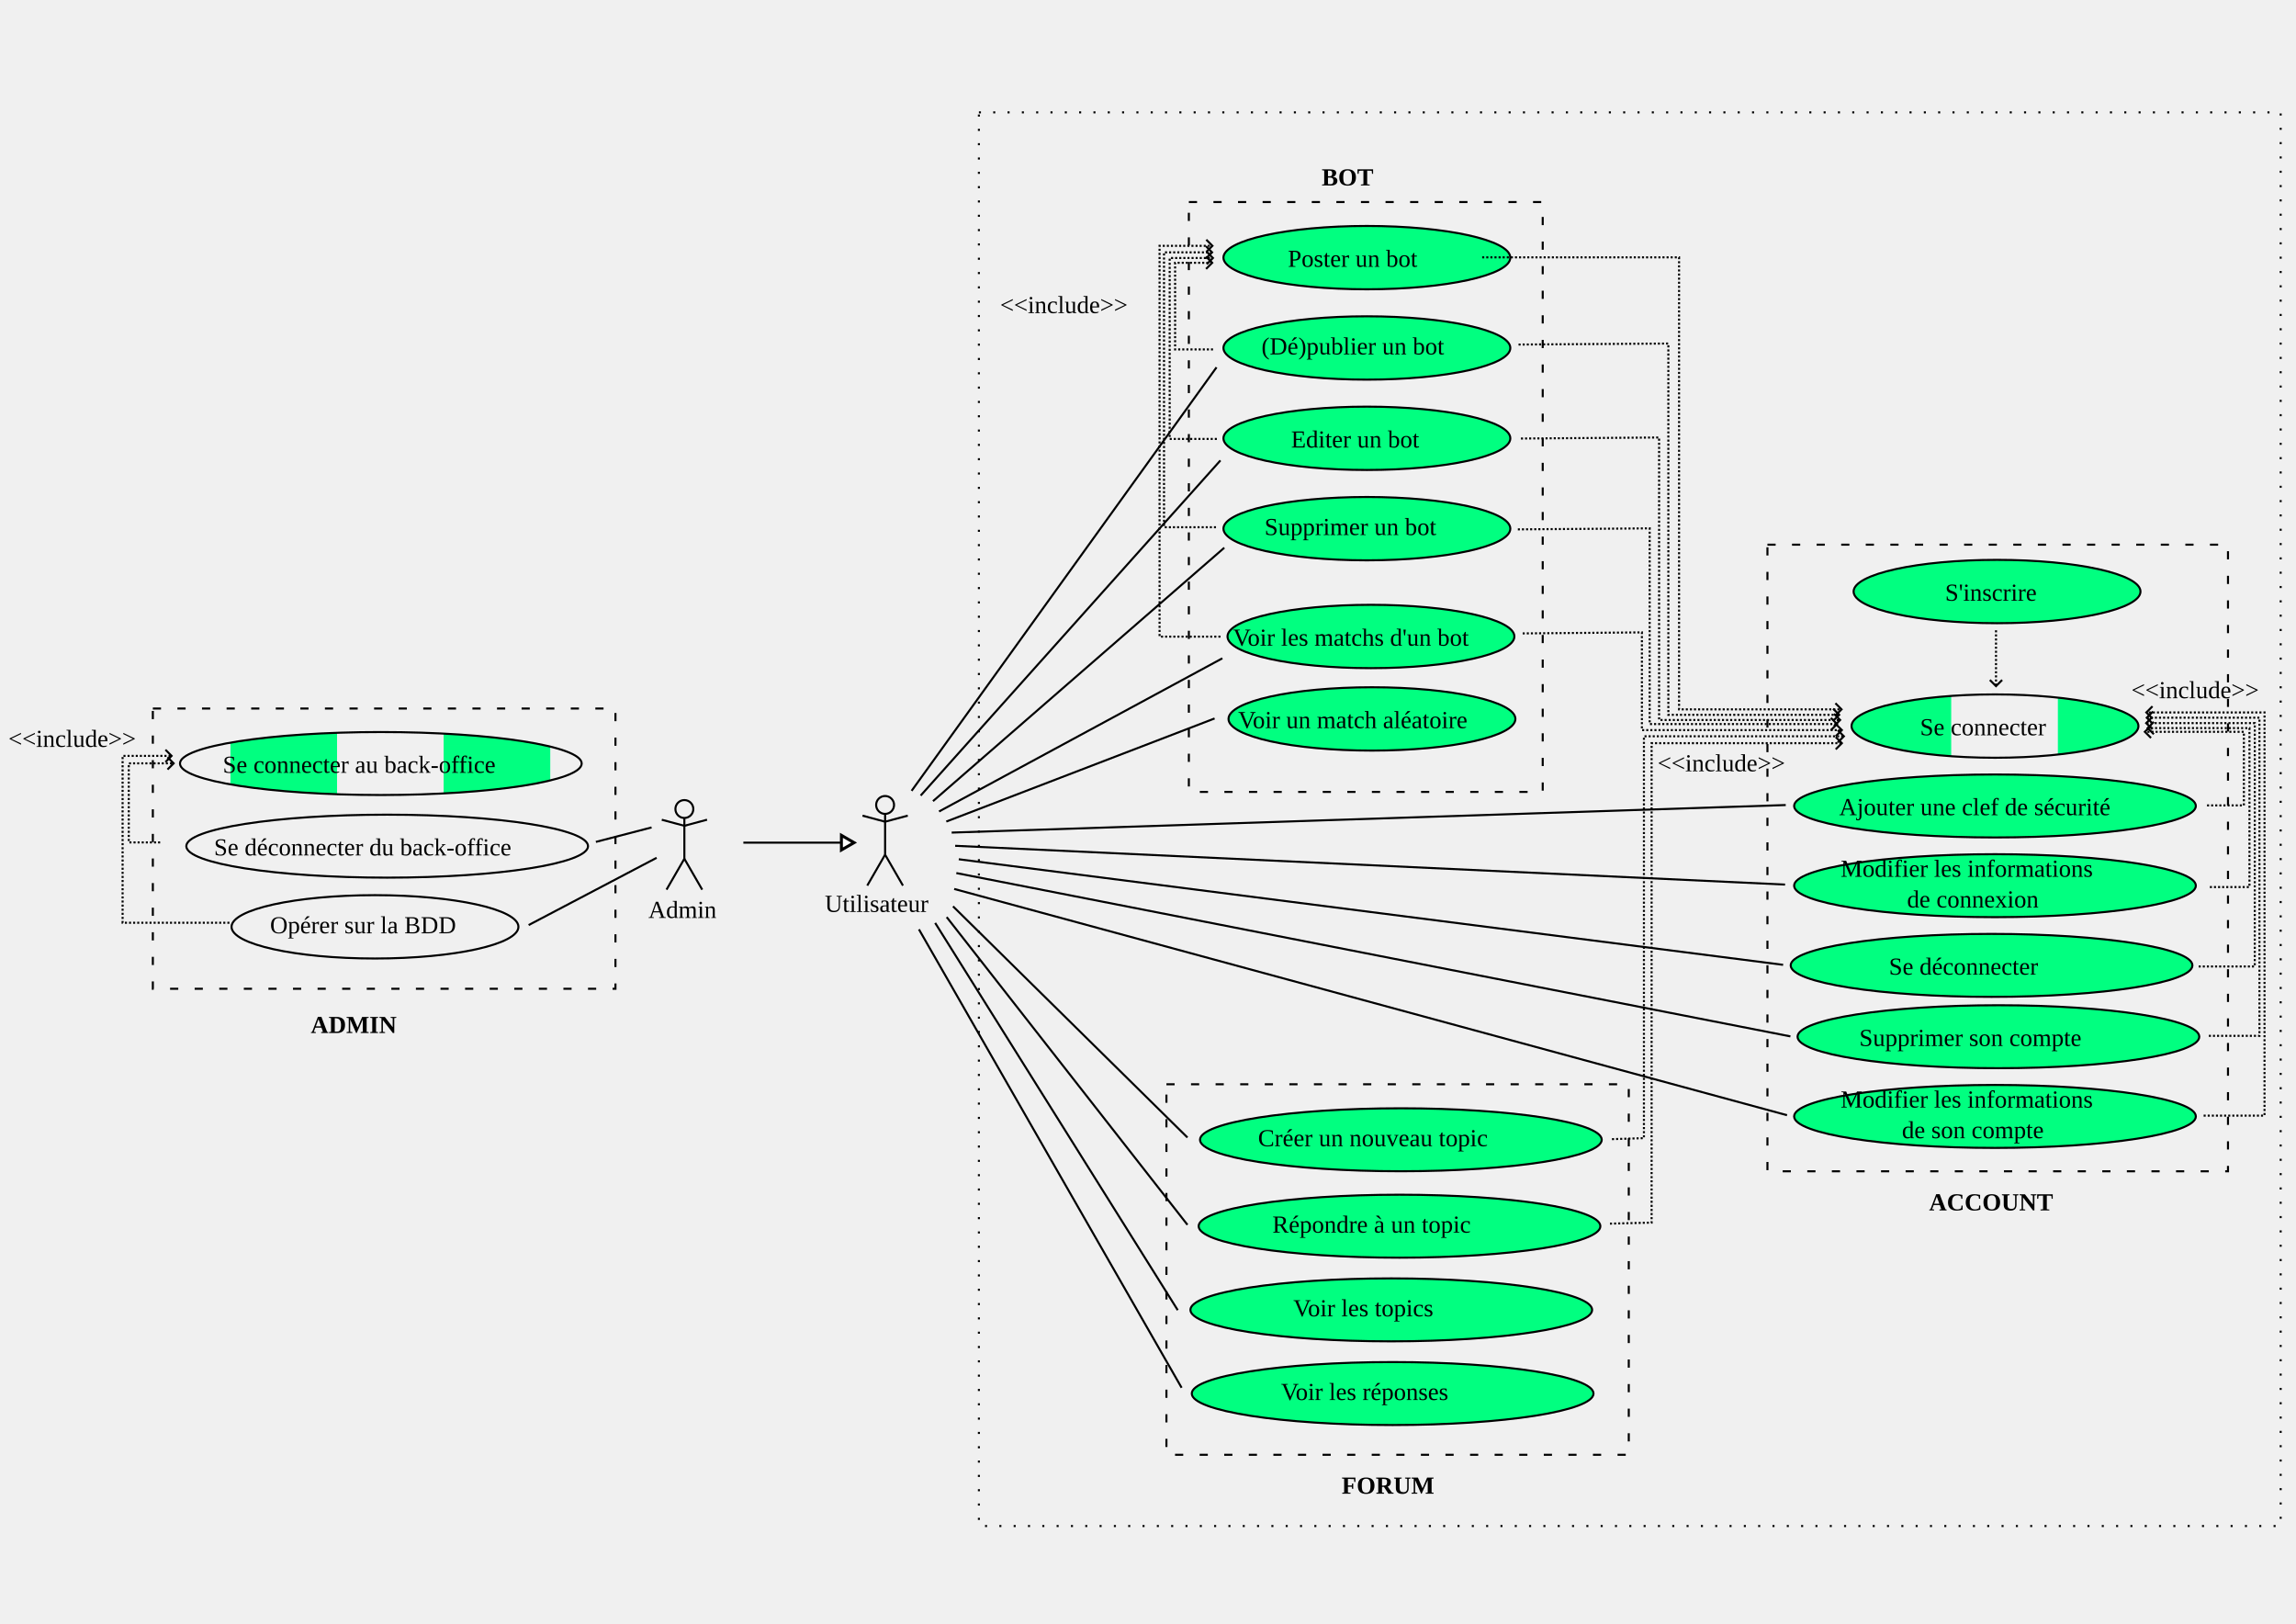
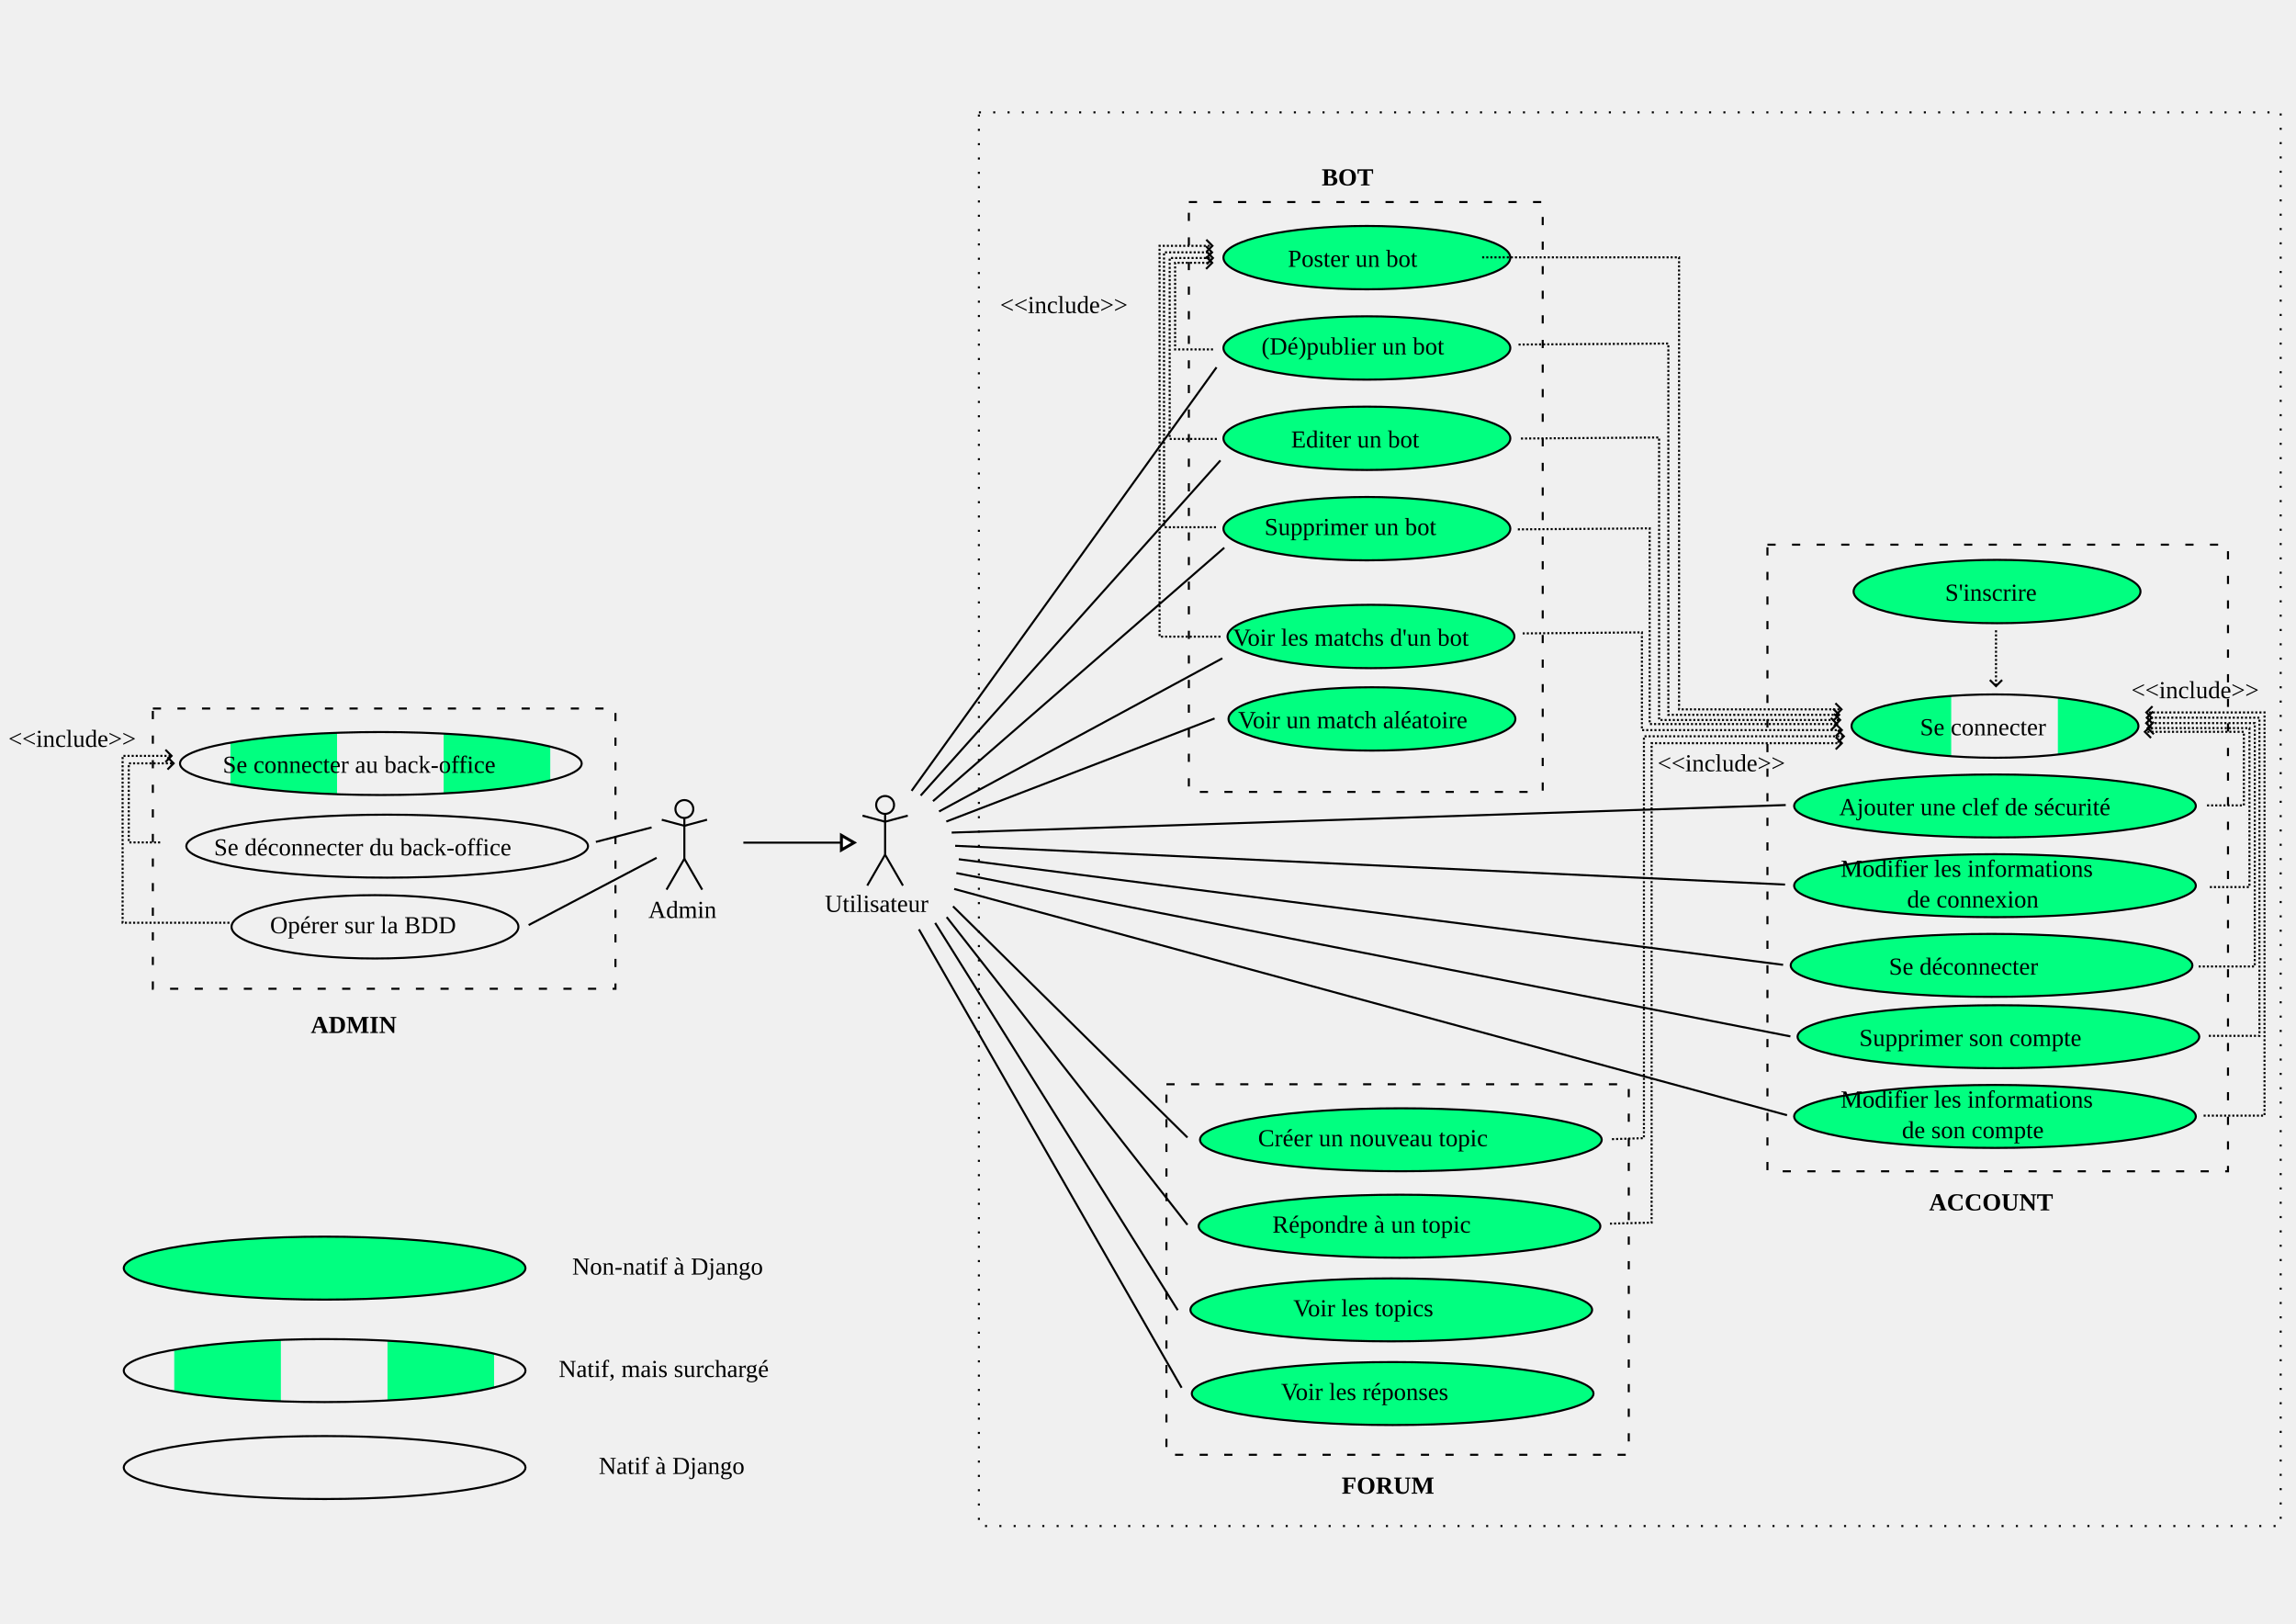
<svg xmlns="http://www.w3.org/2000/svg" width="297mm" height="210mm" viewBox="0 0 297 210" version="1.1" id="svg5">
  <defs id="defs2">
    <marker style="overflow:visible" id="EmptyTriangleIn" refX="0" refY="0" orient="auto-start-reverse" markerWidth="8.333" markerHeight="10.416" viewBox="0 0 5.824 6.733" preserveAspectRatio="xMidYMid" markerUnits="strokeWidth">
      <path transform="scale(0.5)" style="fill:context-fill;fill-rule:evenodd;stroke:context-stroke;stroke-width:2" d="M 5.77,0 -2.88,5 V -5 Z" id="path153" />
    </marker>
    <marker style="overflow:visible" id="Arrow1-0-5-3-7-1" refX="0" refY="0" orient="auto-start-reverse" markerWidth="4.061" markerHeight="6.707" viewBox="0 0 4.061 6.707" preserveAspectRatio="xMidYMid">
      <path style="fill:none;stroke:context-stroke;stroke-width:1;stroke-linecap:butt" d="M 3,-3 0,0 3,3" id="path5057-2-1-7-6-3" transform="rotate(180,0.125,0)" />
    </marker>
    <marker style="overflow:visible" id="Arrow1-3-44" refX="0" refY="0" orient="auto-start-reverse" markerWidth="4.061" markerHeight="6.707" viewBox="0 0 4.061 6.707" preserveAspectRatio="xMidYMid">
      <path style="fill:none;stroke:context-stroke;stroke-width:1;stroke-linecap:butt" d="M 3,-3 0,0 3,3" id="path5057-6-22" transform="rotate(180,0.125,0)" />
    </marker>
    <pattern patternUnits="userSpaceOnUse" width="27.585" height="58.911" patternTransform="translate(491.3933,744.848)" id="pattern31429">
      <rect style="fill:#01ff80;fill-opacity:1;stroke:none;stroke-width:0.442;stroke-dasharray:none;stroke-dashoffset:0;stroke-opacity:1" id="rect30449" width="13.793" height="58.91" x="0" y="0.001" />
      <rect style="fill:#01ff80;fill-opacity:0;stroke:none;stroke-width:0.442;stroke-dasharray:none;stroke-dashoffset:0;stroke-opacity:1" id="rect30449-9" width="13.793" height="58.91" x="13.792" y="5.6843419e-14" />
+     </pattern>
+     <pattern patternUnits="userSpaceOnUse" width="27.585" height="58.911" patternTransform="translate(491.3933,744.848)" id="pattern31429-7">
+       <rect style="fill:#01ff80;fill-opacity:1;stroke:none;stroke-width:0.442;stroke-dasharray:none;stroke-dashoffset:0;stroke-opacity:1" id="rect30449-4" width="13.793" height="58.91" x="0" y="0.001" />
+       <rect style="fill:#01ff80;fill-opacity:0;stroke:none;stroke-width:0.442;stroke-dasharray:none;stroke-dashoffset:0;stroke-opacity:1" id="rect30449-9-9" width="13.793" height="58.91" x="13.792" y="5.6843419e-14" />
    </pattern>
  </defs>
  <g id="layer1">
    <g id="g20108" transform="translate(87.97136,14.85963)">
      <g id="g10780" transform="translate(-11.87665,37.82419)">
        <path style="fill:#000000;fill-opacity:1;stroke:#000000;stroke-width:0.265;stroke-dasharray:none;stroke-opacity:1" d="M 38.398,52.588 V 57.878" id="path6893" />
        <circle style="fill:none;fill-opacity:1;stroke:#000000;stroke-width:0.265;stroke-dasharray:none;stroke-opacity:1" id="path6949" cx="38.398" cy="51.423" r="1.158" />
        <path style="fill:none;fill-opacity:1;stroke:#000000;stroke-width:0.265;stroke-dasharray:none;stroke-opacity:1" d="m 38.411,53.587 2.92,-0.782" id="path6951" />
        <path style="fill:none;fill-opacity:1;stroke:#000000;stroke-width:0.265;stroke-dasharray:none;stroke-opacity:1" d="M 38.395,53.591 35.476,52.809" id="path6975" />
        <path style="fill:none;fill-opacity:1;stroke:#000000;stroke-width:0.265;stroke-dasharray:none;stroke-opacity:1" d="m 38.394,57.86 -2.305,3.993" id="path6979" />
        <path style="fill:none;fill-opacity:1;stroke:#000000;stroke-width:0.265;stroke-dasharray:none;stroke-opacity:1" d="m 38.401,57.86 2.305,3.993" id="path6981" />
      </g>
      <text xml:space="preserve" style="font-size:3.175px;fill:#000000;fill-opacity:1;stroke:none;stroke-width:0.265;stroke-dasharray:none;stroke-opacity:1" x="18.728" y="103.082" id="text7711">
        <tspan id="tspan7709" style="fill:#000000;fill-opacity:1;stroke:none;stroke-width:0.265" x="18.728" y="103.082">Utilisateur</tspan>
      </text>
    </g>
    <text xml:space="preserve" style="font-size:3.175px;fill:#000000;fill-opacity:1;stroke:none;stroke-width:0.265;stroke-dasharray:none;stroke-opacity:1" x="214.415" y="99.755" id="text7711-9">
      <tspan id="tspan7709-9" style="fill:#000000;fill-opacity:1;stroke:none;stroke-width:0.265" x="214.415" y="99.755">&lt;&lt;include&gt;&gt;</tspan>
    </text>
    <text xml:space="preserve" style="font-size:3.175px;fill:#000000;fill-opacity:1;stroke:none;stroke-width:0.265;stroke-dasharray:none;stroke-opacity:1" x="275.698" y="90.301" id="text7711-9-8">
      <tspan id="tspan7709-9-8" style="fill:#000000;fill-opacity:1;stroke:none;stroke-width:0.265" x="275.698" y="90.301">&lt;&lt;include&gt;&gt;</tspan>
    </text>
    <text xml:space="preserve" style="font-size:3.175px;fill:#000000;fill-opacity:1;stroke:none;stroke-width:0.265;stroke-dasharray:none;stroke-opacity:1" x="129.367" y="40.494" id="text7711-9-2">
      <tspan id="tspan7709-9-1" style="fill:#000000;fill-opacity:1;stroke:none;stroke-width:0.265" x="129.367" y="40.494">&lt;&lt;include&gt;&gt;</tspan>
    </text>
    <text xml:space="preserve" style="font-size:3.175px;fill:#000000;fill-opacity:1;stroke:none;stroke-width:0.265;stroke-dasharray:none;stroke-opacity:1" x="1.08" y="96.599" id="text7711-9-2-5">
      <tspan id="tspan7709-9-1-4" style="fill:#000000;fill-opacity:1;stroke:none;stroke-width:0.265" x="1.08" y="96.599">&lt;&lt;include&gt;&gt;</tspan>
    </text>
    <g id="g10745" transform="translate(55.45069,-53.67406)">
      <g id="g10734">
        <path style="fill:#000000;fill-opacity:1;stroke:#000000;stroke-width:0.265;stroke-dasharray:none;stroke-opacity:1" d="m 33.076,159.473 v 5.29" id="path6893-6" />
        <circle style="fill:none;fill-opacity:1;stroke:#000000;stroke-width:0.265;stroke-dasharray:none;stroke-opacity:1" id="path6949-3" cx="33.076" cy="158.308" r="1.158" />
        <path style="fill:none;fill-opacity:1;stroke:#000000;stroke-width:0.265;stroke-dasharray:none;stroke-opacity:1" d="m 33.089,160.472 2.92,-0.782" id="path6951-9" />
        <path style="fill:none;fill-opacity:1;stroke:#000000;stroke-width:0.265;stroke-dasharray:none;stroke-opacity:1" d="m 33.073,160.477 -2.92,-0.782" id="path6975-0" />
        <path style="fill:none;fill-opacity:1;stroke:#000000;stroke-width:0.265;stroke-dasharray:none;stroke-opacity:1" d="m 33.072,164.745 -2.305,3.993" id="path6979-0" />
        <path style="fill:none;fill-opacity:1;stroke:#000000;stroke-width:0.265;stroke-dasharray:none;stroke-opacity:1" d="m 33.079,164.745 2.305,3.993" id="path6981-0" />
      </g>
      <text xml:space="preserve" style="font-size:3.175px;fill:#000000;fill-opacity:1;stroke:none;stroke-width:0.265;stroke-dasharray:none;stroke-opacity:1" x="28.419" y="172.394" id="text7711-5">
        <tspan id="tspan7709-1" style="fill:#000000;fill-opacity:1;stroke:none;stroke-width:0.265" x="28.419" y="172.394">Admin</tspan>
      </text>
    </g>
    <g id="g8567" transform="translate(107.3251,-6.158897)">
      <ellipse style="fill:#01ff80;fill-opacity:1;stroke:#000000;stroke-width:0.265;stroke-dasharray:none;stroke-opacity:1" id="path7725" cx="69.488" cy="39.479" rx="18.555" ry="4.096" />
      <text xml:space="preserve" style="font-size:3.175px;fill:#000000;fill-opacity:1;stroke:none;stroke-width:0.265;stroke-dasharray:none;stroke-opacity:1" x="59.266" y="40.669" id="text7711-3">
        <tspan id="tspan7709-0" style="fill:#000000;fill-opacity:1;stroke:none;stroke-width:0.265" x="59.266" y="40.669">Poster un bot</tspan>
      </text>
    </g>
    <g id="g8567-3" transform="translate(188.8404,37.02547)">
      <ellipse style="fill:#01ff80;fill-opacity:1;stroke:#000000;stroke-width:0.265;stroke-dasharray:none;stroke-opacity:1" id="path7725-2" cx="69.488" cy="39.479" rx="18.555" ry="4.096" />
      <text xml:space="preserve" style="font-size:3.175px;fill:#000000;fill-opacity:1;stroke:none;stroke-width:0.265;stroke-dasharray:none;stroke-opacity:1" x="62.762" y="40.669" id="text7711-3-4">
        <tspan id="tspan7709-0-2" style="fill:#000000;fill-opacity:1;stroke:none;stroke-width:0.265" x="62.762" y="40.669">S'inscrire</tspan>
      </text>
    </g>
    <g id="g8567-3-5" transform="translate(188.5743,54.42763)">
      <ellipse style="fill:url(#pattern31429);fill-opacity:1;stroke:#000000;stroke-width:0.265;stroke-dasharray:none;stroke-opacity:1" id="path7725-2-6" cx="69.488" cy="39.479" rx="18.555" ry="4.096" />
      <text xml:space="preserve" style="font-size:3.175px;fill:#000000;fill-opacity:1;stroke:none;stroke-width:0.265;stroke-dasharray:none;stroke-opacity:1" x="59.785" y="40.669" id="text7711-3-4-6">
        <tspan id="tspan7709-0-2-1" style="fill:#000000;fill-opacity:1;stroke:none;stroke-width:0.265" x="59.785" y="40.669">Se connecter</tspan>
      </text>
    </g>
    <g id="g9107" transform="translate(188.5743,64.76041)">
      <ellipse style="fill:#01ff80;fill-opacity:1;stroke:#000000;stroke-width:0.265;stroke-dasharray:none;stroke-opacity:1" id="path7725-2-6-6" cx="69.488" cy="39.479" rx="25.983" ry="4.072" />
      <text xml:space="preserve" style="font-size:3.175px;fill:#000000;fill-opacity:1;stroke:none;stroke-width:0.265;stroke-dasharray:none;stroke-opacity:1" x="49.331" y="40.669" id="text7711-3-4-6-6">
        <tspan id="tspan7709-0-2-1-9" style="fill:#000000;fill-opacity:1;stroke:none;stroke-width:0.265" x="49.331" y="40.669">Ajouter une clef de sécurité</tspan>
      </text>
    </g>
    <g id="g9176" transform="translate(188.5743,104.0546)">
      <ellipse style="fill:#01ff80;fill-opacity:1;stroke:#000000;stroke-width:0.265;stroke-dasharray:none;stroke-opacity:1" id="path7725-2-6-6-2" cx="69.488" cy="40.337" rx="25.983" ry="4.072" />
      <text xml:space="preserve" style="font-size:3.175px;text-align:center;text-anchor:middle;fill:#000000;fill-opacity:1;stroke:none;stroke-width:0.265;stroke-dasharray:none;stroke-opacity:1" x="69.405" y="39.187" id="text7711-3-4-6-6-6">
        <tspan id="tspan7709-0-2-1-9-1" style="text-align:center;text-anchor:middle;fill:#000000;fill-opacity:1;stroke:none;stroke-width:0.265" x="69.405" y="39.187">Modifier les informations</tspan>
        <tspan style="text-align:center;text-anchor:middle;fill:#000000;fill-opacity:1;stroke:none;stroke-width:0.265" x="69.405" y="43.155" id="tspan9148">de son compte</tspan>
      </text>
    </g>
    <g id="g9176-5" transform="translate(111.7227,95.89608)">
      <g id="g9350" transform="translate(0,11.17742)">
        <ellipse style="fill:#01ff80;fill-opacity:1;stroke:#000000;stroke-width:0.265;stroke-dasharray:none;stroke-opacity:1" id="path7725-2-6-6-2-4" cx="69.488" cy="40.337" rx="25.983" ry="4.072" />
        <text xml:space="preserve" style="font-size:3.175px;text-align:center;text-anchor:middle;fill:#000000;fill-opacity:1;stroke:none;stroke-width:0.265;stroke-dasharray:none;stroke-opacity:1" x="69.444" y="41.173" id="text7711-3-4-6-6-6-6">
          <tspan style="text-align:center;text-anchor:middle;fill:#000000;fill-opacity:1;stroke:none;stroke-width:0.265" x="69.444" y="41.173" id="tspan9148-2">Créer un nouveau topic</tspan>
        </text>
      </g>
      <g id="g9350-9" transform="translate(-0.1774187,22.35484)">
        <ellipse style="fill:#01ff80;fill-opacity:1;stroke:#000000;stroke-width:0.265;stroke-dasharray:none;stroke-opacity:1" id="path7725-2-6-6-2-4-1" cx="69.488" cy="40.337" rx="25.983" ry="4.072" />
        <text xml:space="preserve" style="font-size:3.175px;text-align:center;text-anchor:middle;fill:#000000;fill-opacity:1;stroke:none;stroke-width:0.265;stroke-dasharray:none;stroke-opacity:1" x="69.444" y="41.173" id="text7711-3-4-6-6-6-6-2">
          <tspan style="text-align:center;text-anchor:middle;fill:#000000;fill-opacity:1;stroke:none;stroke-width:0.265" x="69.444" y="41.173" id="tspan9148-2-4">Répondre à un topic</tspan>
        </text>
      </g>
      <g id="g9350-9-3" transform="translate(-1.241935,33.17742)">
        <ellipse style="fill:#01ff80;fill-opacity:1;stroke:#000000;stroke-width:0.265;stroke-dasharray:none;stroke-opacity:1" id="path7725-2-6-6-2-4-1-5" cx="69.488" cy="40.337" rx="25.983" ry="4.072" />
        <text xml:space="preserve" style="font-size:3.175px;text-align:center;text-anchor:middle;fill:#000000;fill-opacity:1;stroke:none;stroke-width:0.265;stroke-dasharray:none;stroke-opacity:1" x="69.444" y="41.173" id="text7711-3-4-6-6-6-6-2-0">
          <tspan style="text-align:center;text-anchor:middle;fill:#000000;fill-opacity:1;stroke:none;stroke-width:0.265" x="69.444" y="41.173" id="tspan9148-2-4-5">Voir les topics</tspan>
        </text>
      </g>
      <g id="g9350-9-3-4" transform="translate(-1.064515,44)">
        <ellipse style="fill:#01ff80;fill-opacity:1;stroke:#000000;stroke-width:0.265;stroke-dasharray:none;stroke-opacity:1" id="path7725-2-6-6-2-4-1-5-5" cx="69.488" cy="40.337" rx="25.983" ry="4.072" />
        <text xml:space="preserve" style="font-size:3.175px;text-align:center;text-anchor:middle;fill:#000000;fill-opacity:1;stroke:none;stroke-width:0.265;stroke-dasharray:none;stroke-opacity:1" x="69.444" y="41.173" id="text7711-3-4-6-6-6-6-2-0-1">
          <tspan style="text-align:center;text-anchor:middle;fill:#000000;fill-opacity:1;stroke:none;stroke-width:0.265" x="69.444" y="41.173" id="tspan9148-2-4-5-7">Voir les réponses</tspan>
        </text>
      </g>
    </g>
    <g id="g9176-1" transform="translate(188.5743,74.21078)">
      <ellipse style="fill:#01ff80;fill-opacity:1;stroke:#000000;stroke-width:0.265;stroke-dasharray:none;stroke-opacity:1" id="path7725-2-6-6-2-7" cx="69.488" cy="40.337" rx="25.983" ry="4.072" />
      <text xml:space="preserve" style="font-size:3.175px;text-align:center;text-anchor:middle;fill:#000000;fill-opacity:1;stroke:none;stroke-width:0.265;stroke-dasharray:none;stroke-opacity:1" x="69.405" y="39.187" id="text7711-3-4-6-6-6-2">
        <tspan id="tspan7709-0-2-1-9-1-1" style="text-align:center;text-anchor:middle;fill:#000000;fill-opacity:1;stroke:none;stroke-width:0.265" x="69.405" y="39.187">Modifier les informations</tspan>
        <tspan style="text-align:center;text-anchor:middle;fill:#000000;fill-opacity:1;stroke:none;stroke-width:0.265" x="69.405" y="43.155" id="tspan9148-6">de connexion</tspan>
      </text>
    </g>
    <g id="g9176-1-3" transform="translate(188.1307,84.51977)">
      <g id="g9510">
        <ellipse style="fill:#01ff80;fill-opacity:1;stroke:#000000;stroke-width:0.265;stroke-dasharray:none;stroke-opacity:1" id="path7725-2-6-6-2-7-8" cx="69.488" cy="40.337" rx="25.983" ry="4.072" />
        <text xml:space="preserve" style="font-size:3.175px;text-align:center;text-anchor:middle;fill:#000000;fill-opacity:1;stroke:none;stroke-width:0.265;stroke-dasharray:none;stroke-opacity:1" x="69.431" y="41.538" id="text7711-3-4-6-6-6-2-8">
          <tspan style="text-align:center;text-anchor:middle;fill:#000000;fill-opacity:1;stroke:none;stroke-width:0.265" x="69.431" y="41.538" id="tspan9148-6-8">Se déconnecter</tspan>
        </text>
      </g>
      <g id="g9510-8" transform="translate(0.8870961,9.225807)">
        <ellipse style="fill:#01ff80;fill-opacity:1;stroke:#000000;stroke-width:0.265;stroke-dasharray:none;stroke-opacity:1" id="path7725-2-6-6-2-7-8-3" cx="69.488" cy="40.337" rx="25.983" ry="4.072" />
        <text xml:space="preserve" style="font-size:3.175px;text-align:center;text-anchor:middle;fill:#000000;fill-opacity:1;stroke:none;stroke-width:0.265;stroke-dasharray:none;stroke-opacity:1" x="69.431" y="41.538" id="text7711-3-4-6-6-6-2-8-6">
          <tspan style="text-align:center;text-anchor:middle;fill:#000000;fill-opacity:1;stroke:none;stroke-width:0.265" x="69.431" y="41.538" id="tspan9148-6-8-1">Supprimer son compte</tspan>
        </text>
      </g>
    </g>
    <g id="g8567-6" transform="translate(109.9889,41.20804)">
      <ellipse style="fill:#01ff80;fill-opacity:1;stroke:#000000;stroke-width:0.265;stroke-dasharray:none;stroke-opacity:1" id="path7725-7" cx="67.35" cy="41.11" rx="18.555" ry="4.096" />
      <text xml:space="preserve" style="font-size:3.175px;fill:#000000;fill-opacity:1;stroke:none;stroke-width:0.265;stroke-dasharray:none;stroke-opacity:1" x="49.513" y="42.3" id="text7711-3-0">
        <tspan id="tspan7709-0-38" style="fill:#000000;fill-opacity:1;stroke:none;stroke-width:0.265" x="49.513" y="42.3">Voir les matchs d'un bot</tspan>
      </text>
      <ellipse style="fill:#01ff80;fill-opacity:1;stroke:#000000;stroke-width:0.265;stroke-dasharray:none;stroke-opacity:1" id="path7725-7-7" cx="67.481" cy="51.773" rx="18.555" ry="4.096" />
      <text xml:space="preserve" style="font-size:3.175px;fill:#000000;fill-opacity:1;stroke:none;stroke-width:0.265;stroke-dasharray:none;stroke-opacity:1" x="50.175" y="52.964" id="text7711-3-0-5">
        <tspan id="tspan7709-0-38-9" style="fill:#000000;fill-opacity:1;stroke:none;stroke-width:0.265" x="50.175" y="52.964">Voir un match aléatoire</tspan>
      </text>
    </g>
    <g id="g9667" transform="translate(-18.79199,-54.5322)">
      <ellipse style="fill:none;fill-opacity:1;stroke:#000000;stroke-width:0.265;stroke-dasharray:none;stroke-opacity:1" id="path7725-7-7-1" cx="67.298" cy="174.403" rx="18.555" ry="4.096" />
      <text xml:space="preserve" style="font-size:3.175px;fill:#000000;fill-opacity:1;stroke:none;stroke-width:0.265;stroke-dasharray:none;stroke-opacity:1" x="53.726" y="175.238" id="text7711-3-0-5-6">
        <tspan id="tspan7709-0-38-9-2" style="fill:#000000;fill-opacity:1;stroke:none;stroke-width:0.265" x="53.726" y="175.238">Opérer sur la BDD</tspan>
      </text>
      <g id="g9825" transform="translate(1.003635,3.512724)">
        <g id="g9350-9-3-4-9" transform="translate(-2.437018,109.4319)">
          <ellipse style="fill:url(#pattern31429);fill-opacity:1;stroke:#000000;stroke-width:0.265;stroke-dasharray:none;stroke-opacity:1" id="path7725-2-6-6-2-4-1-5-5-3" cx="69.488" cy="40.337" rx="25.983" ry="4.072" />
        </g>
        <text xml:space="preserve" style="font-size:3.175px;fill:#000000;fill-opacity:1;stroke:none;stroke-width:0.265;stroke-dasharray:none;stroke-opacity:1" x="46.601" y="150.968" id="text7711-3-0-5-6-0">
          <tspan id="tspan7709-0-38-9-2-7" style="fill:#000000;fill-opacity:1;stroke:none;stroke-width:0.265" x="46.601" y="150.968">Se connecter au back-office</tspan>
        </text>
      </g>
      <g id="g9825-9" transform="translate(0.8199104,10.68687)">
        <g id="g9350-9-3-4-9-8" transform="translate(-1.433382,112.9446)" style="fill:none">
          <ellipse style="fill:none;fill-opacity:1;stroke:#000000;stroke-width:0.265;stroke-dasharray:none;stroke-opacity:1" id="path7725-2-6-6-2-4-1-5-5-3-0" cx="69.488" cy="40.337" rx="25.983" ry="4.072" />
        </g>
        <text xml:space="preserve" style="font-size:3.175px;fill:#000000;fill-opacity:1;stroke:none;stroke-width:0.265;stroke-dasharray:none;stroke-opacity:1" x="45.647" y="154.482" id="text7711-3-0-5-6-0-5">
          <tspan id="tspan7709-0-38-9-2-7-2" style="fill:#000000;fill-opacity:1;stroke:none;stroke-width:0.265" x="45.647" y="154.482">Se déconnecter du back-office</tspan>
        </text>
      </g>
    </g>
    <g id="g8766" transform="translate(106.9463,17.33349)">
      <ellipse style="fill:#01ff80;fill-opacity:1;stroke:#000000;stroke-width:0.265;stroke-dasharray:none;stroke-opacity:1" id="path7725-8" cx="69.867" cy="27.671" rx="18.555" ry="4.096" />
      <text xml:space="preserve" style="font-size:3.175px;fill:#000000;fill-opacity:1;stroke:none;stroke-width:0.265;stroke-dasharray:none;stroke-opacity:1" x="56.23" y="28.506" id="text7711-3-7">
        <tspan id="tspan7709-0-3" style="fill:#000000;fill-opacity:1;stroke:none;stroke-width:0.265" x="56.23" y="28.506">(Dé)publier un bot</tspan>
      </text>
    </g>
    <g id="g8713" transform="translate(106.8233,4.915688)">
      <ellipse style="fill:#01ff80;fill-opacity:1;stroke:#000000;stroke-width:0.265;stroke-dasharray:none;stroke-opacity:1" id="path7725-8-1" cx="69.99" cy="51.773" rx="18.555" ry="4.096" />
      <text xml:space="preserve" style="font-size:3.175px;fill:#000000;fill-opacity:1;stroke:none;stroke-width:0.265;stroke-dasharray:none;stroke-opacity:1" x="60.181" y="52.964" id="text7711-3-7-4">
        <tspan id="tspan7709-0-3-9" style="fill:#000000;fill-opacity:1;stroke:none;stroke-width:0.265" x="60.181" y="52.964">Editer un bot</tspan>
      </text>
    </g>
    <g id="g8713-0" transform="translate(108.0892,40.72928)">
      <ellipse style="fill:#01ff80;fill-opacity:1;stroke:#000000;stroke-width:0.265;stroke-dasharray:none;stroke-opacity:1" id="path7725-8-1-6" cx="68.724" cy="27.644" rx="18.555" ry="4.096" />
      <text xml:space="preserve" style="font-size:3.175px;fill:#000000;fill-opacity:1;stroke:none;stroke-width:0.265;stroke-dasharray:none;stroke-opacity:1" x="55.475" y="28.47" id="text7711-3-7-4-6">
        <tspan id="tspan7709-0-3-9-5" style="fill:#000000;fill-opacity:1;stroke:none;stroke-width:0.265" x="55.475" y="28.47">Supprimer un bot</tspan>
      </text>
    </g>
    <rect style="fill:#01ff80;fill-opacity:0;stroke:#000000;stroke-width:0.265;stroke-dasharray:1.06, 2.12;stroke-dashoffset:0;stroke-opacity:1" id="rect10026" width="45.774" height="76.29" x="153.785" y="26.131" />
    <rect style="fill:#01ff80;fill-opacity:0;stroke:#000000;stroke-width:0.265;stroke-dasharray:1.06, 2.12;stroke-dashoffset:0;stroke-opacity:1" id="rect10026-2" width="59.575" height="81.043" x="228.628" y="70.445" />
    <rect style="fill:#01ff80;fill-opacity:0;stroke:#000000;stroke-width:0.265;stroke-dasharray:1.06, 2.12;stroke-dashoffset:0;stroke-opacity:1" id="rect10026-2-5" width="59.807" height="47.92" x="150.884" y="140.233" />
    <rect style="fill:#01ff80;fill-opacity:0;stroke:#000000;stroke-width:0.265;stroke-dasharray:1.06, 2.12;stroke-dashoffset:0;stroke-opacity:1" id="rect10026-2-5-0" width="59.842" height="36.245" x="19.771" y="91.636" />
    <text xml:space="preserve" style="font-size:3.175px;text-align:center;text-anchor:middle;fill:#000000;fill-opacity:1;stroke:none;stroke-width:0.265;stroke-dasharray:none;stroke-dashoffset:0;stroke-opacity:1" x="176.305" y="23.981" id="text10290">
      <tspan id="tspan10288" style="font-weight:bold;fill:#000000;fill-opacity:1;stroke:none;stroke-width:0.265;stroke-dasharray:none" x="176.305" y="23.981">BOT</tspan>
    </text>
    <text xml:space="preserve" style="font-size:3.175px;text-align:center;text-anchor:middle;fill:#000000;fill-opacity:1;stroke:none;stroke-width:0.265;stroke-dasharray:none;stroke-dashoffset:0;stroke-opacity:1" x="259.547" y="156.545" id="text10290-7">
      <tspan id="tspan10288-3" style="font-weight:bold;fill:#000000;fill-opacity:1;stroke:none;stroke-width:0.265;stroke-dasharray:none" x="259.547" y="156.545">ACCOUNT</tspan>
    </text>
    <text xml:space="preserve" style="font-size:3.175px;text-align:center;text-anchor:middle;fill:#000000;fill-opacity:1;stroke:none;stroke-width:0.265;stroke-dasharray:none;stroke-dashoffset:0;stroke-opacity:1" x="181.529" y="193.183" id="text10290-7-2">
      <tspan id="tspan10288-3-6" style="font-weight:bold;fill:#000000;fill-opacity:1;stroke:none;stroke-width:0.265;stroke-dasharray:none" x="181.529" y="193.183">FORUM</tspan>
    </text>
    <text xml:space="preserve" style="font-size:3.175px;text-align:center;text-anchor:middle;fill:#000000;fill-opacity:1;stroke:none;stroke-width:0.265;stroke-dasharray:none;stroke-dashoffset:0;stroke-opacity:1" x="47.74" y="133.603" id="text10290-7-2-8">
      <tspan id="tspan10288-3-6-7" style="font-weight:bold;fill:#000000;fill-opacity:1;stroke:none;stroke-width:0.265;stroke-dasharray:none" x="47.74" y="133.603">ADMIN</tspan>
    </text>
    <path style="fill:none;fill-opacity:1;stroke:#000000;stroke-width:0.265;stroke-dasharray:0.265, 0.265;stroke-dashoffset:0;stroke-opacity:1;marker-end:url(#Arrow1-0-5-3-7-1)" d="m 191.729,33.284 h 25.467 v 58.462 h 20.951" id="path14544" />
    <path style="fill:none;fill-opacity:1;stroke:#000000;stroke-width:0.265;stroke-dasharray:0.265, 0.265;stroke-dashoffset:0;stroke-opacity:1;marker-end:url(#Arrow1-0-5-3-7-1)" d="m 285.493,104.165 h 4.767 v -9.517 h -12.746" id="path14544-7" />
    <path style="fill:none;fill-opacity:1;stroke:#000000;stroke-width:0.265;stroke-dasharray:0.265, 0.265;stroke-dashoffset:0;stroke-opacity:1;marker-end:url(#Arrow1-0-5-3-7-1)" d="m 156.909,45.192 h -4.902 V 33.989 h 4.729" id="path14544-7-2" />
    <path style="fill:none;fill-opacity:1;stroke:#000000;stroke-width:0.265;stroke-dasharray:0.265, 0.265;stroke-dashoffset:0;stroke-opacity:1;marker-end:url(#Arrow1-0-5-3-7-1)" d="m 157.404,56.769 h -6.1 V 33.368 h 5.528" id="path14544-7-2-1" />
    <path style="fill:none;fill-opacity:1;stroke:#000000;stroke-width:0.265;stroke-dasharray:0.265, 0.265;stroke-dashoffset:0;stroke-opacity:1;marker-end:url(#Arrow1-0-5-3-7-1)" d="m 157.294,68.19 h -6.721 V 32.637 h 6.149" id="path14544-7-2-1-4" />
    <path style="fill:none;fill-opacity:1;stroke:#000000;stroke-width:0.265;stroke-dasharray:0.265, 0.265;stroke-dashoffset:0;stroke-opacity:1;marker-end:url(#Arrow1-0-5-3-7-1)" d="m 157.87,82.339 h -7.874 V 31.794 h 6.77" id="path14544-7-2-1-4-1" />
    <path style="fill:none;fill-opacity:1;stroke:#000000;stroke-width:0.265;stroke-dasharray:0.265, 0.265;stroke-dashoffset:0;stroke-opacity:1;marker-start:url(#Arrow1-3-44)" d="m 258.195,88.671 v -7.196" id="path14544-7-7" />
    <path style="fill:none;fill-opacity:1;stroke:#000000;stroke-width:0.265;stroke-dasharray:0.265, 0.265;stroke-dashoffset:0;stroke-opacity:1;marker-end:url(#Arrow1-0-5-3-7-1)" d="m 20.716,108.953 h -4.058 V 98.726 h 5.738" id="path14544-7-4" />
    <path style="fill:none;fill-opacity:1;stroke:#000000;stroke-width:0.265;stroke-dasharray:0.265, 0.265;stroke-dashoffset:0;stroke-opacity:1;marker-end:url(#Arrow1-0-5-3-7-1)" d="M 29.675,119.344 H 15.859 V 97.762 h 6.271" id="path14544-7-4-0" />
    <path style="fill:none;fill-opacity:1;stroke:#000000;stroke-width:0.265;stroke-dasharray:0.265, 0.265;stroke-dashoffset:0;stroke-opacity:1;marker-end:url(#Arrow1-0-5-3-7-1)" d="m 285.859,114.726 h 5.122 V 94.164 h -13.101" id="path14544-7-0" />
    <path style="fill:none;fill-opacity:1;stroke:#000000;stroke-width:0.265;stroke-dasharray:0.265, 0.265;stroke-dashoffset:0;stroke-opacity:1;marker-end:url(#Arrow1-0-5-3-7-1)" d="m 284.411,124.999 h 7.255 V 93.523 h -13.98" id="path14544-7-0-3" />
    <path style="fill:none;fill-opacity:1;stroke:#000000;stroke-width:0.265;stroke-dasharray:0.265, 0.265;stroke-dashoffset:0;stroke-opacity:1;marker-end:url(#Arrow1-0-5-3-7-1)" d="m 285.728,133.969 h 6.545 V 92.823 h -14.512" id="path14544-7-0-3-8" />
    <path style="fill:none;fill-opacity:1;stroke:#000000;stroke-width:0.265;stroke-dasharray:0.265, 0.265;stroke-dashoffset:0;stroke-opacity:1;marker-end:url(#Arrow1-0-5-3-7-1)" d="m 285.052,144.29 h 7.876 V 92.145 h -15.221" id="path14544-7-0-3-8-9" />
    <path style="fill:none;fill-opacity:1;stroke:#000000;stroke-width:0.265;stroke-dasharray:0.265, 0.265;stroke-dashoffset:0;stroke-opacity:1;marker-end:url(#Arrow1-0-5-3-7-1)" d="m 196.435,44.562 19.376,-0.132 v 48.019 h 22.033" id="path14544-5" />
    <path style="fill:none;fill-opacity:1;stroke:#000000;stroke-width:0.265;stroke-dasharray:0.265, 0.265;stroke-dashoffset:0;stroke-opacity:1;marker-end:url(#Arrow1-0-5-3-7-1)" d="m 196.745,56.715 17.868,-0.132 v 36.537 h 23.353" id="path14544-5-7" />
    <path style="fill:none;fill-opacity:1;stroke:#000000;stroke-width:0.265;stroke-dasharray:0.265, 0.265;stroke-dashoffset:0;stroke-opacity:1;marker-end:url(#Arrow1-0-5-3-7-1)" d="m 196.343,68.467 17.052,-0.132 v 25.309 h 24.168" id="path14544-5-7-5" />
    <path style="fill:none;fill-opacity:1;stroke:#000000;stroke-width:0.265;stroke-dasharray:0.265, 0.265;stroke-dashoffset:0;stroke-opacity:1;marker-end:url(#Arrow1-0-5-3-7-1)" d="m 196.968,81.922 15.421,-0.132 v 12.638 h 25.799" id="path14544-5-7-5-2" />
    <path style="fill:none;fill-opacity:1;stroke:#000000;stroke-width:0.265;stroke-dasharray:0.265, 0.265;stroke-dashoffset:0;stroke-opacity:1;marker-end:url(#Arrow1-0-5-3-7-1)" d="m 208.521,147.332 4.13,-0.132 V 95.228 h 25.799" id="path14544-5-7-5-2-6" />
    <path style="fill:none;fill-opacity:1;stroke:#000000;stroke-width:0.265;stroke-dasharray:0.265, 0.265;stroke-dashoffset:0;stroke-opacity:1;marker-end:url(#Arrow1-0-5-3-7-1)" d="m 208.259,158.258 5.385,-0.132 V 96.118 h 24.544" id="path14544-5-7-5-2-6-7" />
    <path style="fill:none;fill-opacity:1;stroke:#000000;stroke-width:0.265;stroke-dasharray:none;stroke-dashoffset:0;stroke-opacity:1" d="M 157.115,92.921 122.411,106.253" id="path20148" />
    <path style="fill:none;fill-opacity:1;stroke:#000000;stroke-width:0.265;stroke-dasharray:none;stroke-dashoffset:0;stroke-opacity:1" d="m 230.997,104.118 -107.893,3.564" id="path20150" />
    <path style="fill:none;fill-opacity:1;stroke:#000000;stroke-width:0.265;stroke-dasharray:none;stroke-dashoffset:0;stroke-opacity:1" d="m 230.908,114.405 -107.353,-5.014" id="path20152" />
    <path style="fill:none;fill-opacity:1;stroke:#000000;stroke-width:0.265;stroke-dasharray:none;stroke-dashoffset:0;stroke-opacity:1" d="M 230.657,124.786 124.023,111.131" id="path20154" />
    <path style="fill:none;fill-opacity:1;stroke:#000000;stroke-width:0.265;stroke-dasharray:none;stroke-dashoffset:0;stroke-opacity:1" d="M 231.597,134.04 123.708,112.917" id="path20156" />
    <path style="fill:none;fill-opacity:1;stroke:#000000;stroke-width:0.265;stroke-dasharray:none;stroke-dashoffset:0;stroke-opacity:1" d="M 231.159,144.234 123.428,114.971" id="path20158" />
    <path style="fill:none;fill-opacity:1;stroke:#000000;stroke-width:0.265;stroke-dasharray:none;stroke-dashoffset:0;stroke-opacity:1" d="m 153.602,147.117 -30.323,-29.896" id="path20160" />
    <path style="fill:none;fill-opacity:1;stroke:#000000;stroke-width:0.265;stroke-dasharray:none;stroke-dashoffset:0;stroke-opacity:1" d="M 153.602,158.408 122.458,118.611" id="path20162" />
    <path style="fill:none;fill-opacity:1;stroke:#000000;stroke-width:0.265;stroke-dasharray:none;stroke-dashoffset:0;stroke-opacity:1" d="M 158.118,85.142 121.472,104.952" id="path20164" />
    <path style="fill:none;fill-opacity:1;stroke:#000000;stroke-width:0.265;stroke-dasharray:none;stroke-dashoffset:0;stroke-opacity:1" d="M 158.369,70.841 120.689,103.616" id="path20166" />
    <path style="fill:none;fill-opacity:1;stroke:#000000;stroke-width:0.265;stroke-dasharray:none;stroke-dashoffset:0;stroke-opacity:1" d="M 157.867,59.55 119.094,102.893" id="path20168" />
    <path style="fill:none;fill-opacity:1;stroke:#000000;stroke-width:0.265;stroke-dasharray:none;stroke-dashoffset:0;stroke-opacity:1" d="M 157.366,47.506 117.921,102.281" id="path20170" />
    <path style="fill:none;fill-opacity:1;stroke:#000000;stroke-width:0.265;stroke-dasharray:none;stroke-dashoffset:0;stroke-opacity:1" d="M 152.347,169.448 120.97,119.368" id="path20172" />
    <path style="fill:none;fill-opacity:1;stroke:#000000;stroke-width:0.265;stroke-dasharray:none;stroke-dashoffset:0;stroke-opacity:1" d="M 152.849,179.484 118.869,120.197" id="path20174" />
    <path style="fill:#ffffff;fill-opacity:1;stroke:#000000;stroke-width:0.265;stroke-dasharray:none;stroke-dashoffset:0;stroke-opacity:1;marker-end:url(#EmptyTriangleIn)" d="m 96.158,108.983 13.229,0" id="path47275" />
    <rect style="fill:#ffffff;fill-opacity:0;stroke:#000000;stroke-width:0.265;stroke-dasharray:0.265,1.587;stroke-dashoffset:0;stroke-opacity:1" id="rect48779" width="168.392" height="182.833" x="126.626" y="14.534" />
    <path style="fill:none;fill-opacity:1;fill-rule:evenodd;stroke:#000000;stroke-width:0.265;stroke-opacity:1" d="m 77.081,108.886 7.203,-1.871" id="path1464" />
    <path style="fill:none;fill-opacity:1;fill-rule:evenodd;stroke:#000000;stroke-width:0.265;stroke-opacity:1" d="m 68.381,119.643 16.557,-8.7" id="path2179" />
+     <ellipse style="fill:#01ff80;fill-opacity:1;stroke:#000000;stroke-width:0.265;stroke-dasharray:none;stroke-opacity:1" id="path7725-2-6-6-2-4-2" cx="41.99" cy="164.012" rx="25.983" ry="4.072" />
+     <g id="g9350-9-3-4-9-4" transform="translate(-27.49751,136.9264)">
+       <ellipse style="fill:url(#pattern31429-7);fill-opacity:1;stroke:#000000;stroke-width:0.265;stroke-dasharray:none;stroke-opacity:1" id="path7725-2-6-6-2-4-1-5-5-3-8" cx="69.488" cy="40.337" rx="25.983" ry="4.072" />
+     </g>
+     <g id="g9350-9-3-4-9-8-4" transform="translate(-27.49751,149.4653)" style="fill:none">
+       <ellipse style="fill:none;fill-opacity:1;stroke:#000000;stroke-width:0.265;stroke-dasharray:none;stroke-opacity:1" id="path7725-2-6-6-2-4-1-5-5-3-0-8" cx="69.488" cy="40.337" rx="25.983" ry="4.072" />
+     </g>
+     <text xml:space="preserve" style="font-size:3.175px;fill:#000000;stroke-width:0.265" x="77.447" y="190.638" id="text1">
+       <tspan id="tspan1" style="stroke-width:0.265" x="77.447" y="190.638">Natif à Django</tspan>
+     </text>
+     <text xml:space="preserve" style="font-size:3.175px;fill:#000000;stroke-width:0.265" x="72.261" y="178.099" id="text2">
+       <tspan id="tspan2" style="stroke-width:0.265" x="72.261" y="178.099">Natif, mais surchargé</tspan>
+     </text>
+     <text xml:space="preserve" style="font-size:3.175px;fill:#000000;stroke-width:0.265" x="74.013" y="164.847" id="text3">
+       <tspan id="tspan3" style="stroke-width:0.265" x="74.013" y="164.847">Non-natif à Django</tspan>
+     </text>
  </g>
</svg>
